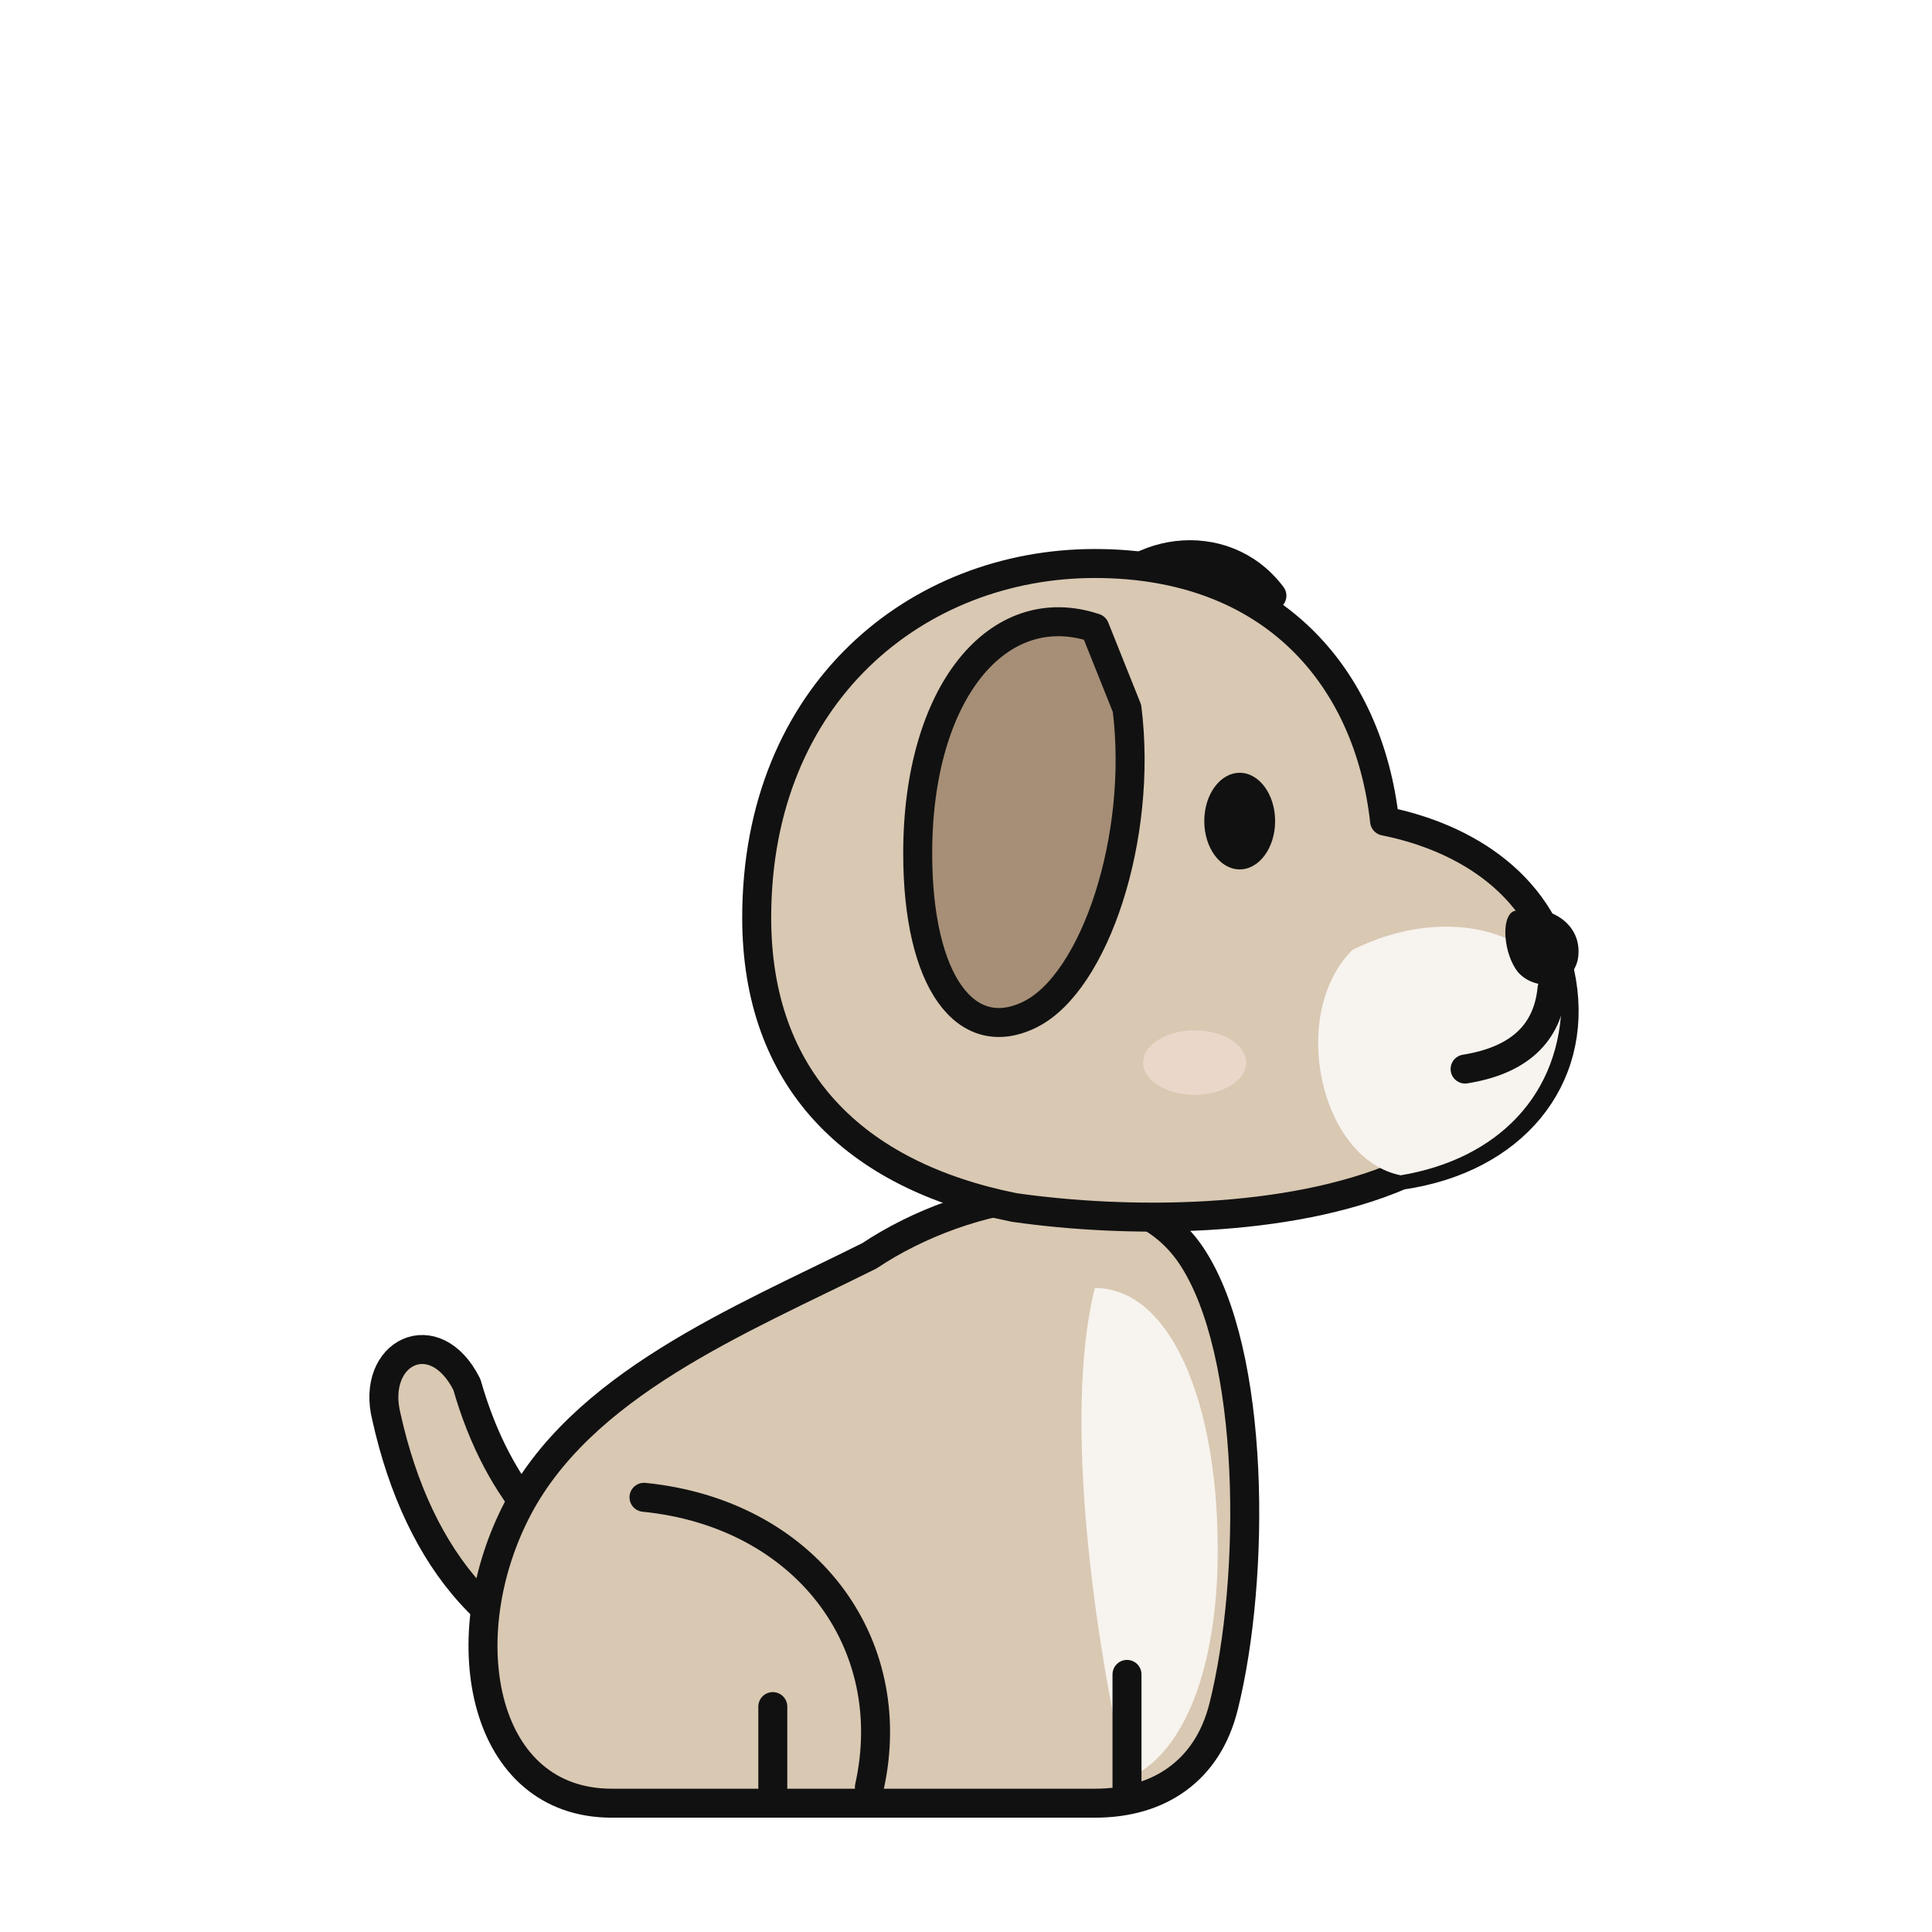
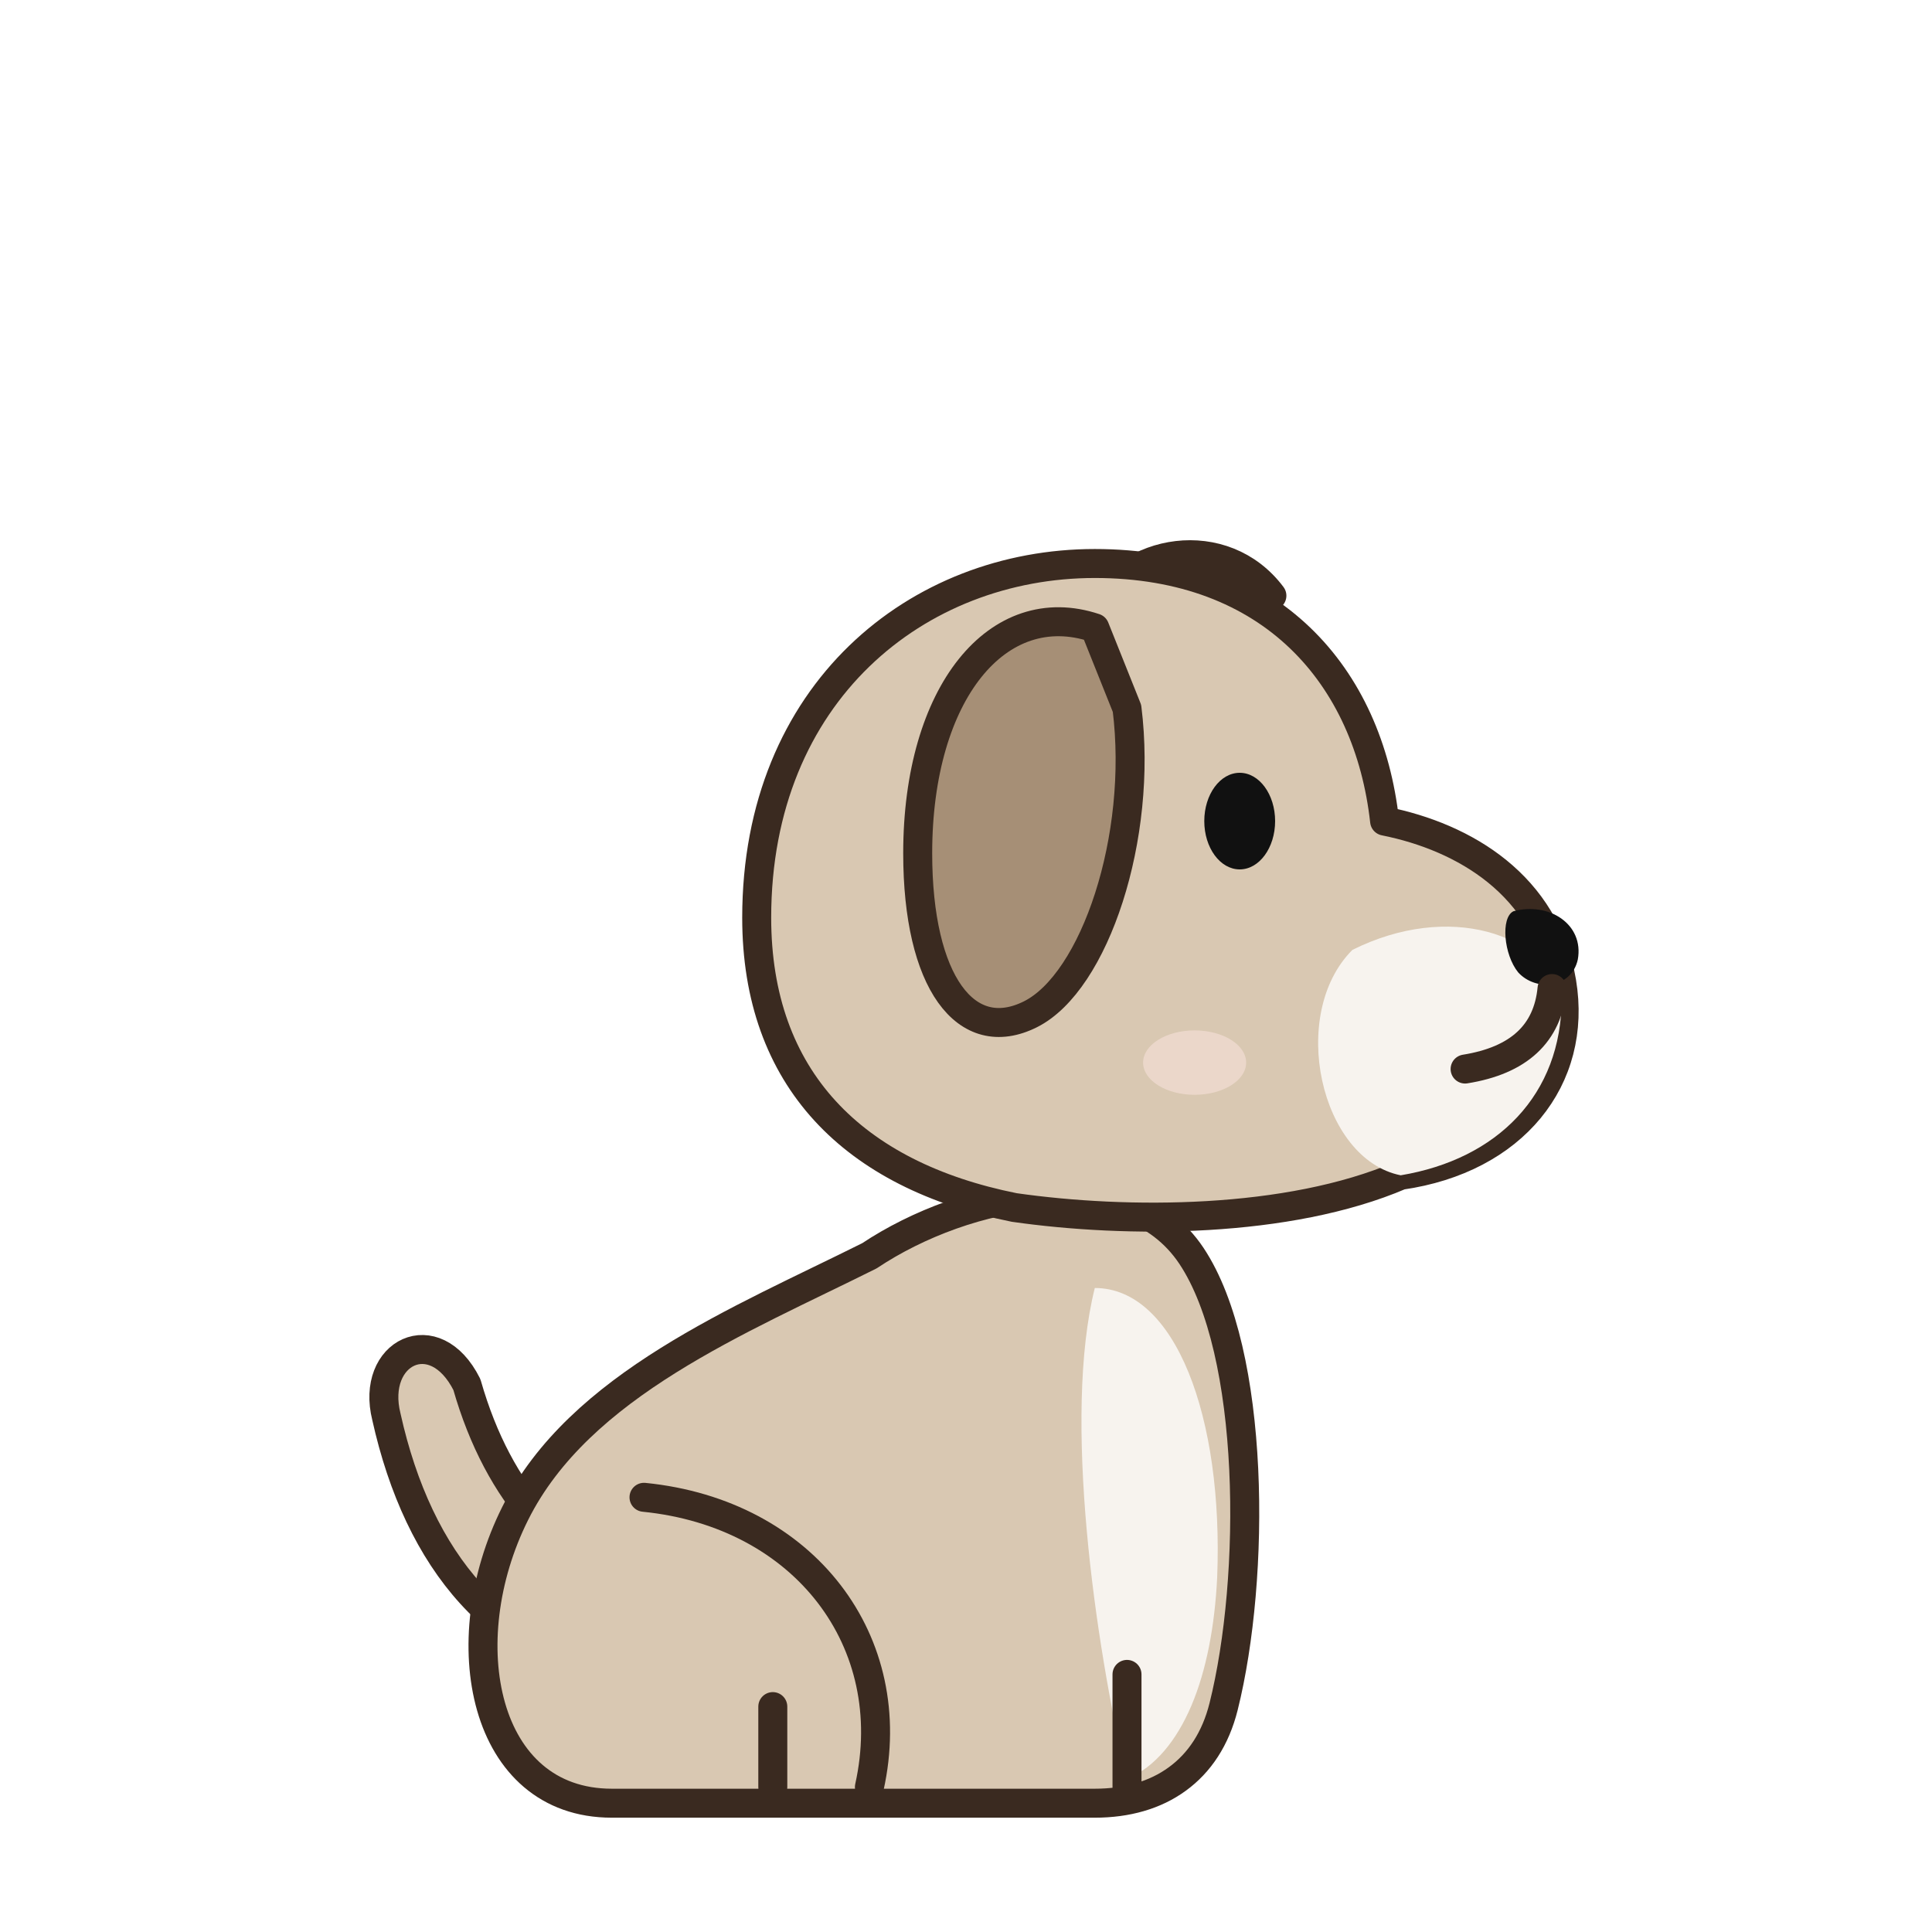
<svg xmlns="http://www.w3.org/2000/svg" viewBox="0 0 120 120" width="120" height="120">
  <g id="dog" transform="translate(60 112)">
    <g id="tail" transform="translate(-24 -6)">
-       <path id="tail-shape" d="M3 -2C-1 -2.5 -4.25 -4.25 -6.75 -7C-9.25 -9.75 -11 -13.5 -12 -18C-13 -22 -9 -24 -7 -20C-6 -16.5 -4.5 -13.75 -2.62 -11.62C-0.75 -9.5 1.5 -8 4 -7Z" fill="#D9C8B2" stroke="#111111" stroke-width="1.8" stroke-linejoin="round" />
+       <path id="tail-shape" d="M3 -2C-1 -2.5 -4.25 -4.25 -6.75 -7C-9.25 -9.75 -11 -13.5 -12 -18C-13 -22 -9 -24 -7 -20C-6 -16.5 -4.5 -13.75 -2.62 -11.62C-0.75 -9.5 1.5 -8 4 -7Z" fill="#D9C8B2" stroke="#3A2A20" stroke-width="1.8" stroke-linejoin="round" />
    </g>
    <g id="leg-front-far" transform="translate(11 -24)">
      <path id="leg-front-far-shaft" d="M-2.5 0A2.5 2.5 0 0 1 2.5 0A2.5 2.5 0 0 1 -2.5 0ZM-2.5 0L2.5 0L1 15L-1.5 15Z" fill="#F7F3EE" />
-       <path id="leg-front-far-paw" d="M-1 23C-1 20.67 -1 18.33 -1 16C-1 18.33 -1 20.67 -1 23Z" fill="#D9C8B2" stroke="#111111" stroke-width="1.8" stroke-linejoin="round" />
+       <path id="leg-front-far-paw" d="M-1 23C-1 20.67 -1 18.33 -1 16C-1 18.33 -1 20.67 -1 23Z" fill="#D9C8B2" stroke="#3A2A20" stroke-width="1.8" stroke-linejoin="round" />
    </g>
    <g id="body">
-       <path id="body-shape" d="M-22 0C-30 0 -32 -10 -28 -18C-24 -26 -14 -30 -6 -34C0 -38 10 -40 14 -34C18 -28 18 -14 16 -6C15.5 -4 14.5 -2.5 13.12 -1.5C11.75 -0.5 10 0 8 0Z" fill="#D9C8B2" stroke="#111111" stroke-width="1.8" stroke-linejoin="round" />
+       <path id="body-shape" d="M-22 0C-30 0 -32 -10 -28 -18C-24 -26 -14 -30 -6 -34C0 -38 10 -40 14 -34C18 -28 18 -14 16 -6C15.5 -4 14.5 -2.5 13.12 -1.5C11.75 -0.5 10 0 8 0Z" fill="#D9C8B2" stroke="#3A2A20" stroke-width="1.8" stroke-linejoin="round" />
      <path id="belly" d="M8 -32C13 -32 16 -24 15.6 -14C15.45 -11 14.93 -8.25 14 -6.06C13.07 -3.88 11.75 -2.25 10 -1.5C9 -5.75 8 -11.38 7.5 -16.94C7 -22.5 7 -28 8 -32Z" fill="#F7F3EE" />
    </g>
    <g id="leg-hind-near" transform="translate(-13 -12)">
      <path id="leg-hind-near-shaft" d="M-2.5 0A2.5 2.5 0 0 1 2.5 0A2.5 2.5 0 0 1 -2.5 0ZM-2 0L2 0L1.8 6L0.2 6Z" fill="#D9C8B2" />
-       <path id="haunch-line" d="M7 11C9 2 3 -6 -7 -7" fill="none" stroke="#111111" stroke-width="1.8" stroke-linecap="round" />
-       <path id="leg-hind-near-paw" d="M1 11C1 9.33 1 7.67 1 6C1 7.67 1 9.33 1 11Z" fill="#D9C8B2" stroke="#111111" stroke-width="1.8" stroke-linejoin="round" />
+       <path id="haunch-line" d="M7 11C9 2 3 -6 -7 -7" fill="none" stroke="#3A2A20" stroke-width="1.8" stroke-linecap="round" />
+       <path id="leg-hind-near-paw" d="M1 11C1 9.33 1 7.67 1 6C1 7.67 1 9.33 1 11Z" fill="#D9C8B2" stroke="#3A2A20" stroke-width="1.8" stroke-linejoin="round" />
    </g>
    <g id="leg-front-near" transform="translate(11 -24)">
      <path id="leg-front-near-shaft" d="M-2.5 0A2.5 2.5 0 0 1 2.5 0A2.5 2.5 0 0 1 -2.5 0ZM-2.5 0L2.5 0L1 15L-1.5 15Z" fill="#F7F3EE" />
-       <path id="leg-front-near-paw" d="M-1 23C-1 20.67 -1 18.33 -1 16C-1 18.33 -1 20.67 -1 23Z" fill="#D9C8B2" stroke="#111111" stroke-width="1.8" stroke-linejoin="round" />
+       <path id="leg-front-near-paw" d="M-1 23C-1 20.67 -1 18.33 -1 16C-1 18.33 -1 20.67 -1 23Z" fill="#D9C8B2" stroke="#3A2A20" stroke-width="1.8" stroke-linejoin="round" />
    </g>
    <g id="head" transform="translate(6 -34)">
      <g id="ear-right" transform="translate(6 -41)">
-         <path id="ear-right-shape" d="M-4 1C-2 -3 4 -4 7 0C5 2 0 2.5 -4 1Z" fill="#A68F76" stroke="#111111" stroke-width="1.8" stroke-linejoin="round" />
+         <path id="ear-right-shape" d="M-4 1C-2 -3 4 -4 7 0C5 2 0 2.5 -4 1Z" fill="#A68F76" stroke="#3A2A20" stroke-width="1.8" stroke-linejoin="round" />
      </g>
-       <path id="head-shape" d="M-19 -21C-19 -35 -9 -43 2 -43C13 -43 19 -36 20 -27C25 -26 30 -23 31 -17C32 -11 28 -6 21 -5C14 -2 4 -2 -3 -3C-13 -5 -19 -11 -19 -21Z" fill="#D9C8B2" stroke="#111111" stroke-width="1.8" stroke-linejoin="round" />
+       <path id="head-shape" d="M-19 -21C-19 -35 -9 -43 2 -43C13 -43 19 -36 20 -27C25 -26 30 -23 31 -17C32 -11 28 -6 21 -5C14 -2 4 -2 -3 -3C-13 -5 -19 -11 -19 -21Z" fill="#D9C8B2" stroke="#3A2A20" stroke-width="1.8" stroke-linejoin="round" />
      <path id="muzzle" d="M18 -19C24 -22 30 -20 31 -16C31 -10 27 -6 21 -5C16 -6 14 -15 18 -19Z" fill="#F7F3EE" />
      <path id="cheeks" d="M5 -12a3.2 2 0 1 0 6.4 0a3.2 2 0 1 0 -6.4 0Z" fill="#EBD7CA" />
      <g id="ear-left" transform="translate(-1 -36)">
-         <path id="ear-left-shape" d="M3 -3C-3 -5 -8 1 -8 11C-8 19 -5 23 -1 21C3 19 6 10 5 2Z" fill="#A68F76" stroke="#111111" stroke-width="1.8" stroke-linejoin="round" />
+         <path id="ear-left-shape" d="M3 -3C-3 -5 -8 1 -8 11C-8 19 -5 23 -1 21C3 19 6 10 5 2Z" fill="#A68F76" stroke="#3A2A20" stroke-width="1.8" stroke-linejoin="round" />
      </g>
      <g id="eyes-open" transform="translate(11 -27)">
        <path d="M-2.2 0a2.2 3 0 1 0 4.4 0a2.2 3 0 1 0 -4.4 0Z" fill="#111111" />
      </g>
      <g id="eyes-closed" transform="translate(11 -27)" opacity="0">
-         <path d="M-3 -0.5Q0 2.5 3 -0.5" fill="none" stroke="#111111" stroke-width="1.8" stroke-linecap="round" />
+         <path d="M-3 -0.5Q0 2.5 3 -0.5" fill="none" stroke="#3A2A20" stroke-width="1.8" stroke-linecap="round" />
      </g>
      <g id="eyes-happy" transform="translate(11 -27)" opacity="0">
-         <path d="M-3 1Q0 -2.5 3 1" fill="none" stroke="#111111" stroke-width="1.8" stroke-linecap="round" />
+         <path d="M-3 1Q0 -2.5 3 1" fill="none" stroke="#3A2A20" stroke-width="1.8" stroke-linecap="round" />
      </g>
      <path id="nose" d="M28 -21.4C30.2 -22 32.4 -20.6 32 -18.4C31.6 -16.6 29.4 -16.4 28.3 -17.6C27.4 -18.7 27.2 -21 28 -21.4Z" fill="#111111" />
-       <path id="mouth" d="M30.4 -16.6Q30 -12.4 25 -11.6" fill="none" stroke="#111111" stroke-width="1.8" stroke-linecap="round" />
+       <path id="mouth" d="M30.4 -16.6Q30 -12.4 25 -11.6" fill="none" stroke="#3A2A20" stroke-width="1.8" stroke-linecap="round" />
    </g>
  </g>
</svg>
